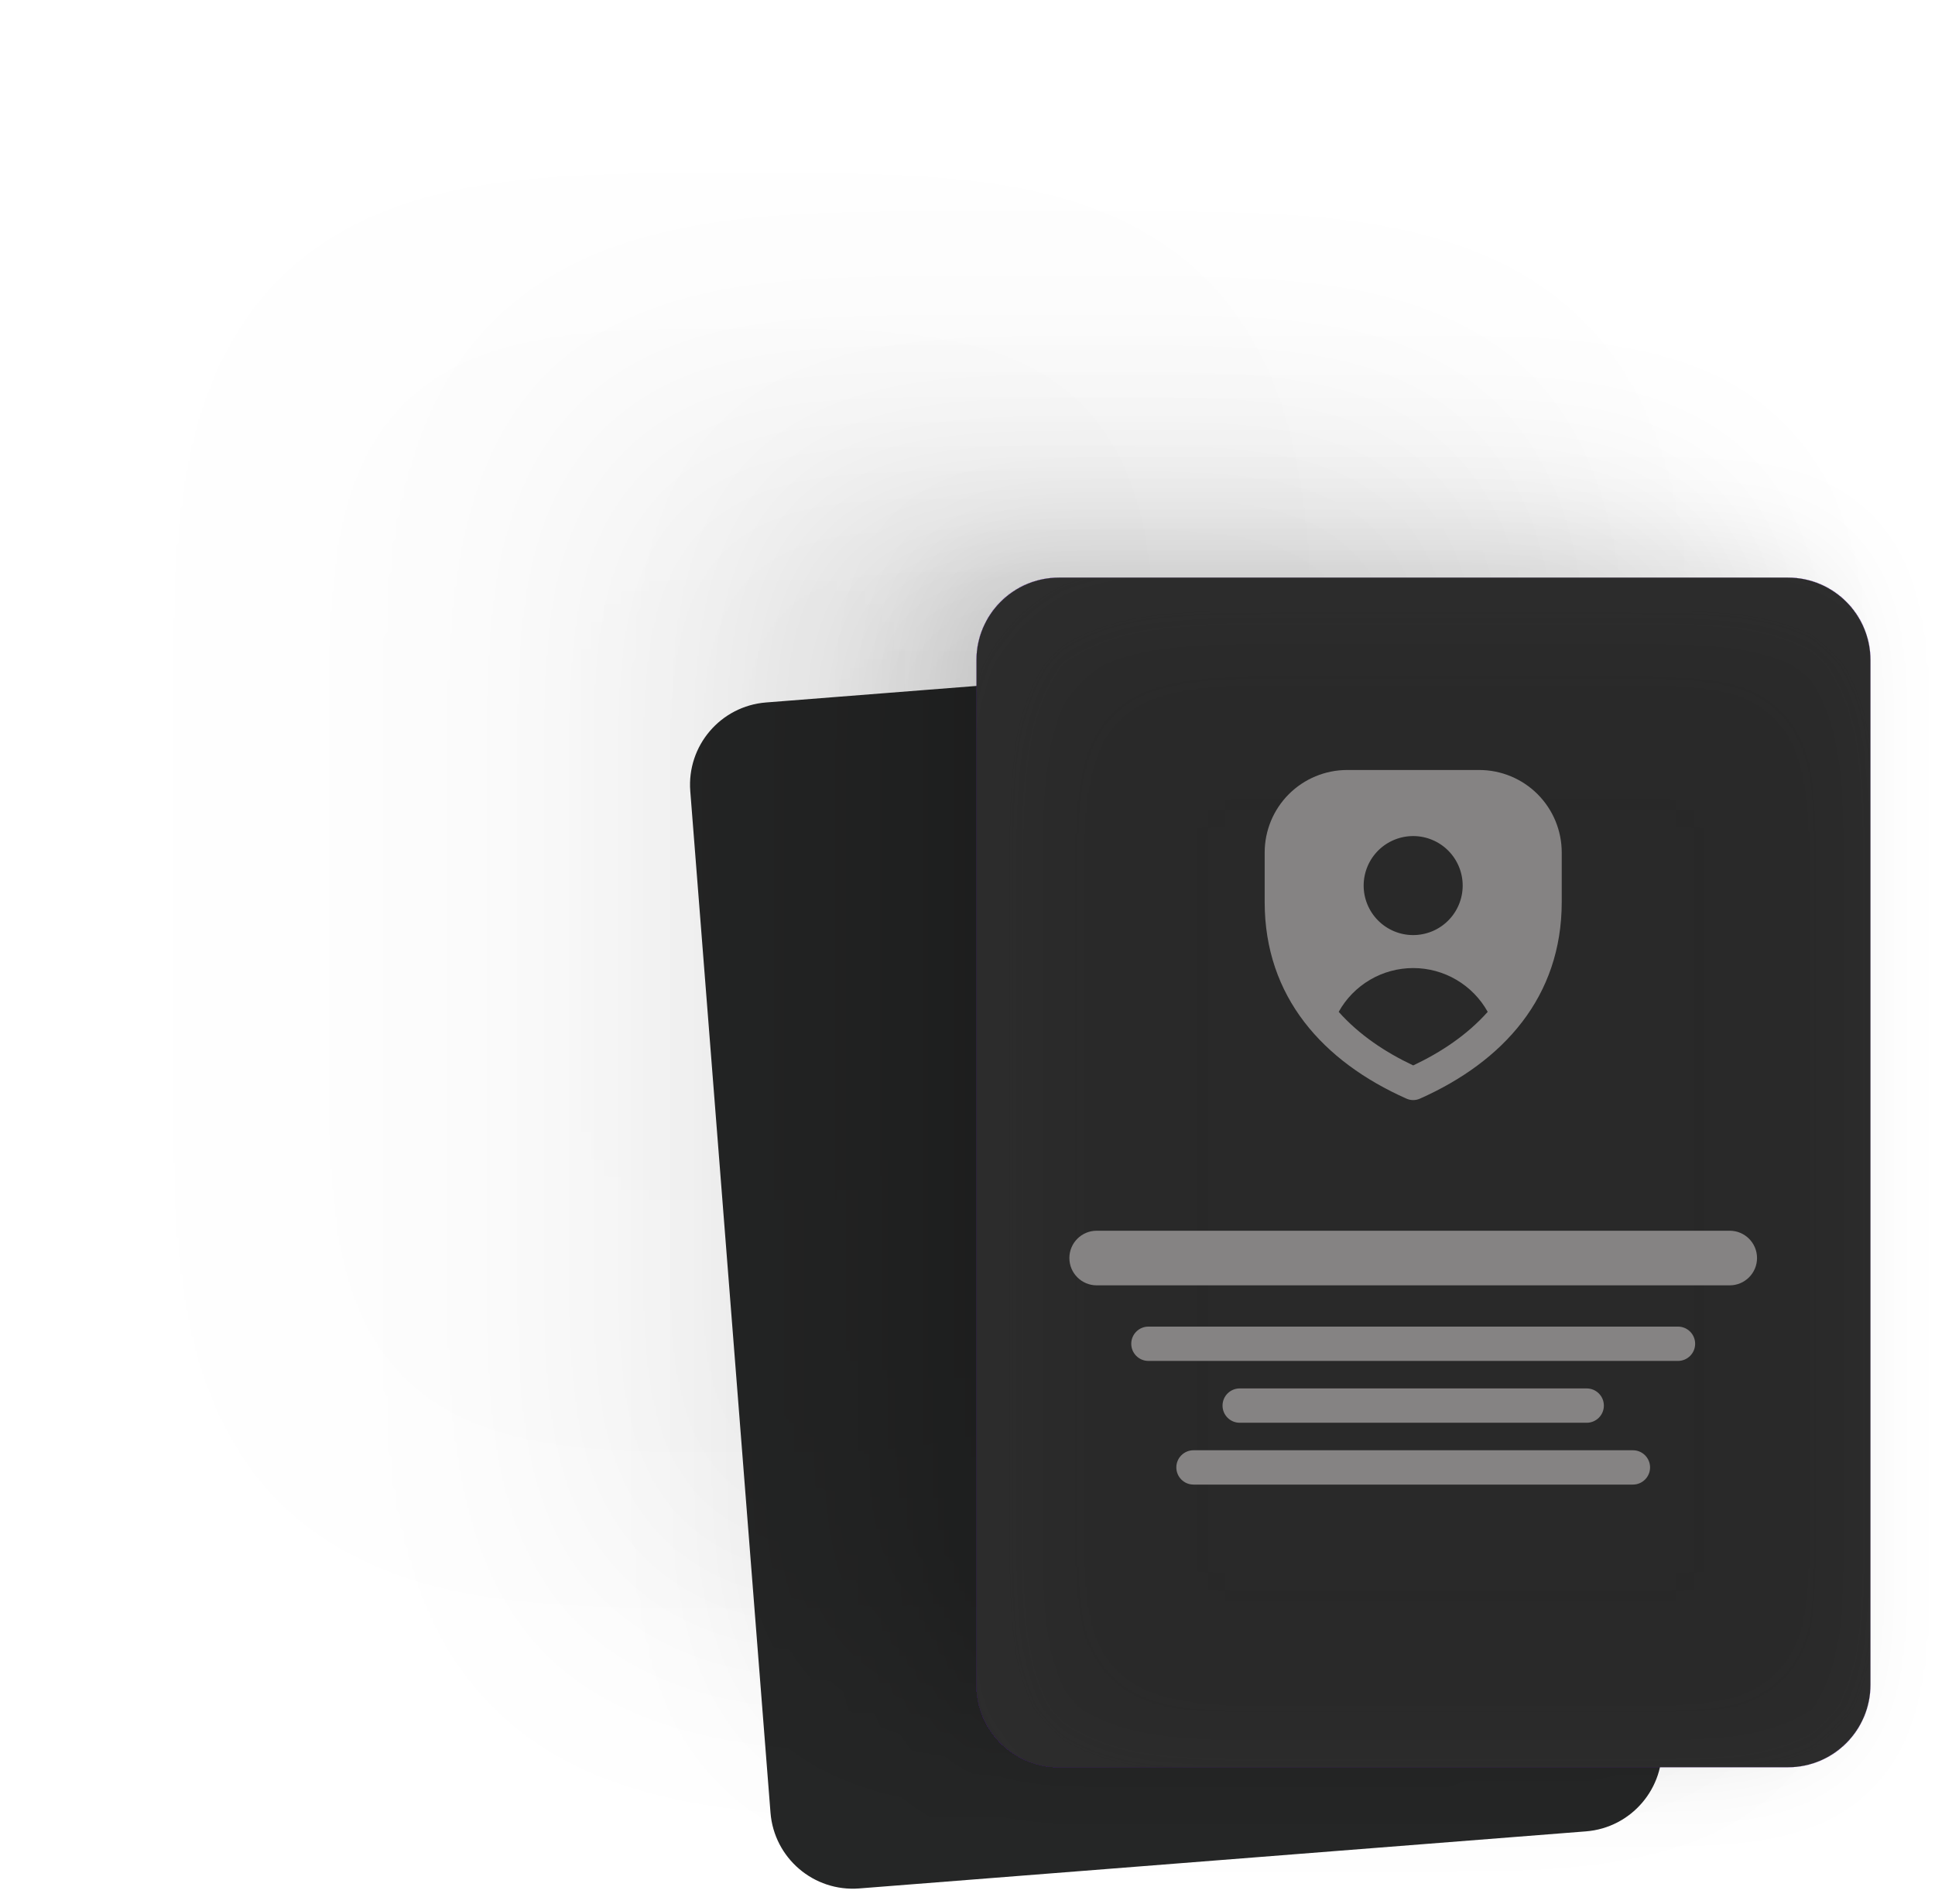
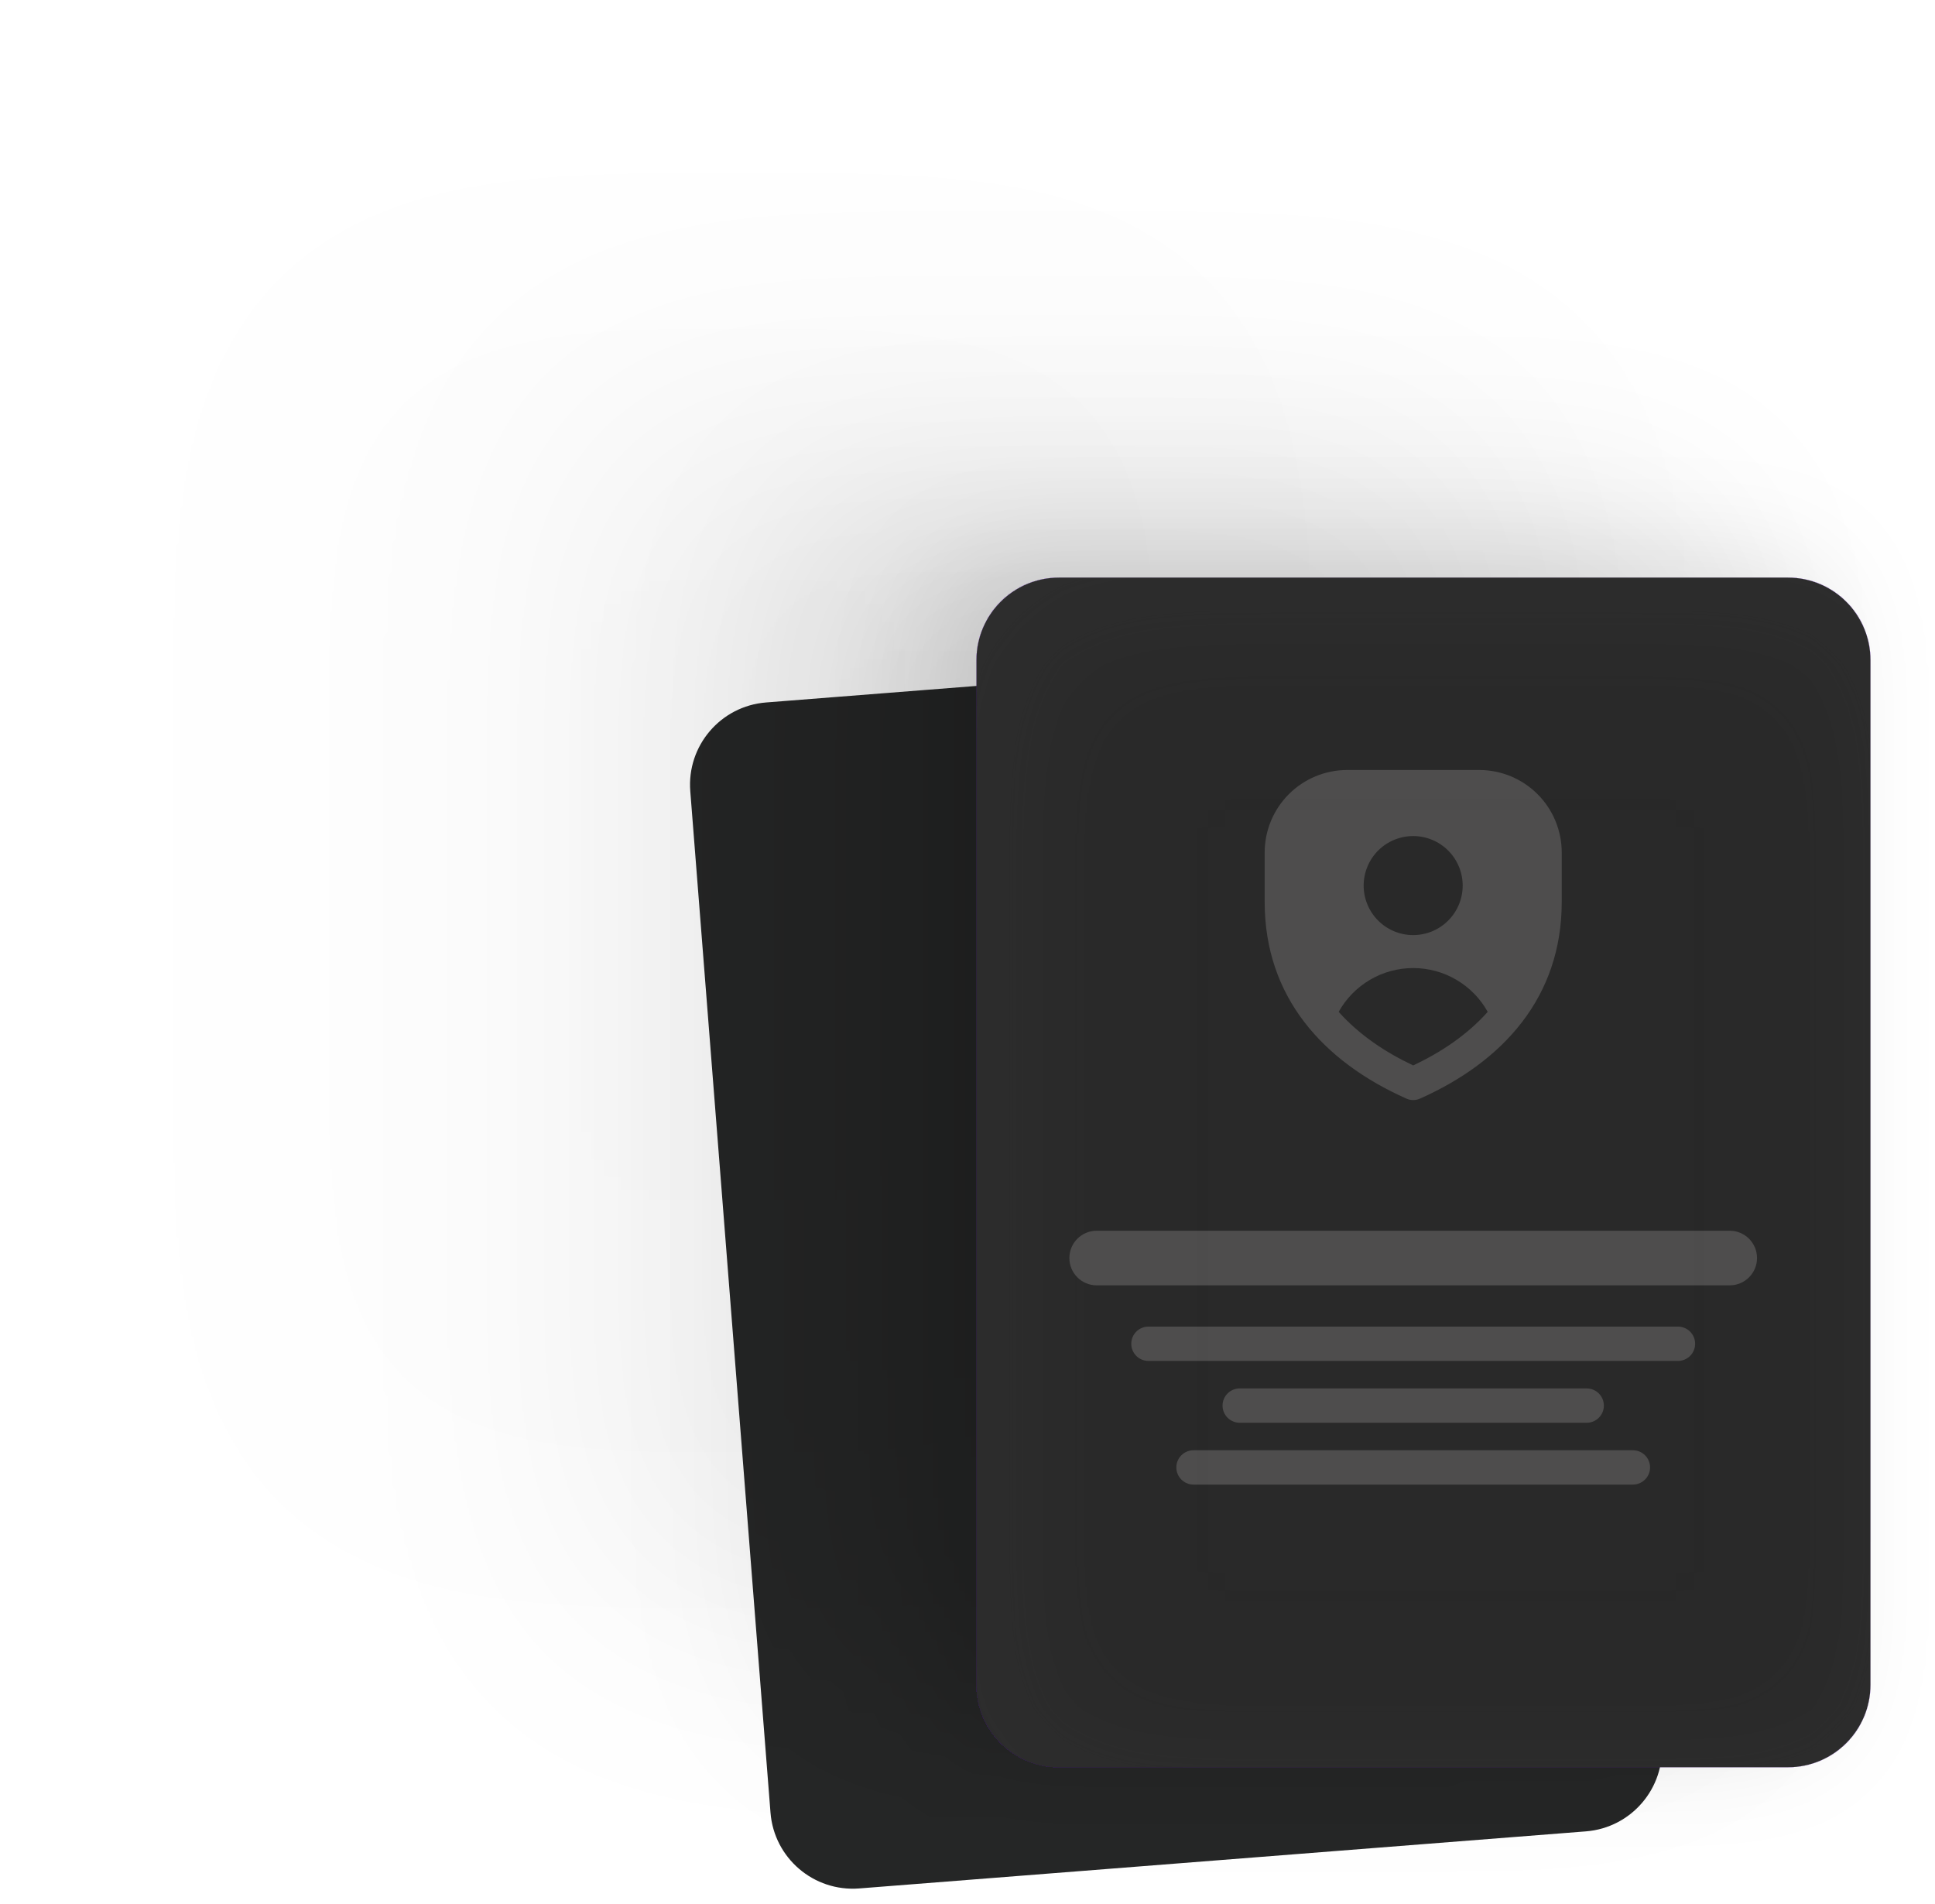
<svg xmlns="http://www.w3.org/2000/svg" width="187" height="184" viewBox="0 0 187 184" fill="none">
  <rect x="66.085" y="68.512" width="86.393" height="114.969" rx="7.975" transform="rotate(-4.49017 66.0854 68.5122)" fill="#252626" />
  <g filter="url(#filter0_dddd_11297_251433)">
    <g filter="url(#filter1_i_11297_251433)">
      <rect x="94.368" y="55.823" width="86.393" height="114.969" rx="7.975" fill="#292929" />
    </g>
-     <path d="M122.219 87.175V82.39C122.219 80.275 123.059 78.247 124.554 76.751C126.05 75.256 128.078 74.415 130.193 74.415H142.953C145.068 74.415 147.096 75.256 148.592 76.751C150.087 78.247 150.927 80.275 150.927 82.39V87.175C150.926 96.338 145.294 102.587 137.221 106.177C137.017 106.268 136.796 106.315 136.573 106.315C136.35 106.315 136.129 106.268 135.925 106.177C127.852 102.587 122.22 96.338 122.219 87.175ZM132.165 83.717C131.919 84.296 131.79 84.918 131.785 85.547C131.78 86.175 131.899 86.799 132.136 87.382C132.372 87.965 132.721 88.495 133.162 88.943C133.603 89.391 134.129 89.747 134.708 89.992C135.287 90.237 135.909 90.365 136.538 90.369C137.167 90.373 137.79 90.254 138.373 90.017C138.955 89.78 139.485 89.43 139.932 88.989C140.38 88.547 140.736 88.021 140.98 87.441C141.472 86.273 141.48 84.957 141.002 83.782C140.525 82.607 139.6 81.67 138.432 81.177C137.264 80.683 135.948 80.674 134.773 81.15C133.597 81.626 132.659 82.55 132.165 83.717ZM129.372 97.788C131.358 100.017 133.885 101.697 136.573 102.965C139.26 101.697 141.788 100.017 143.774 97.788C143.06 96.505 142.015 95.436 140.749 94.692C139.483 93.948 138.041 93.556 136.573 93.556C135.104 93.556 133.663 93.948 132.397 94.692C131.131 95.436 130.086 96.505 129.372 97.788Z" fill="#858383" />
-     <rect x="103.345" y="118.941" width="66.456" height="5.278" rx="2.639" fill="#858383" />
-     <rect x="109.326" y="128.207" width="54.494" height="3.317" rx="1.658" fill="#858383" />
-     <rect x="118.147" y="134.182" width="36.852" height="3.317" rx="1.658" fill="#858383" />
-     <rect x="113.682" y="140.157" width="45.782" height="3.317" rx="1.658" fill="#858383" />
+     <path d="M122.219 87.175V82.39C122.219 80.275 123.059 78.247 124.554 76.751C126.05 75.256 128.078 74.415 130.193 74.415H142.953C145.068 74.415 147.096 75.256 148.592 76.751C150.087 78.247 150.927 80.275 150.927 82.39V87.175C150.926 96.338 145.294 102.587 137.221 106.177C137.017 106.268 136.796 106.315 136.573 106.315C136.35 106.315 136.129 106.268 135.925 106.177C127.852 102.587 122.22 96.338 122.219 87.175ZM132.165 83.717C131.919 84.296 131.79 84.918 131.785 85.547C131.78 86.175 131.899 86.799 132.136 87.382C132.372 87.965 132.721 88.495 133.162 88.943C133.603 89.391 134.129 89.747 134.708 89.992C135.287 90.237 135.909 90.365 136.538 90.369C137.167 90.373 137.79 90.254 138.373 90.017C138.955 89.78 139.485 89.43 139.932 88.989C140.38 88.547 140.736 88.021 140.98 87.441C141.472 86.273 141.48 84.957 141.002 83.782C140.525 82.607 139.6 81.67 138.432 81.177C137.264 80.683 135.948 80.674 134.773 81.15C133.597 81.626 132.659 82.55 132.165 83.717ZM129.372 97.788C131.358 100.017 133.885 101.697 136.573 102.965C139.26 101.697 141.788 100.017 143.774 97.788C143.06 96.505 142.015 95.436 140.749 94.692C139.483 93.948 138.041 93.556 136.573 93.556C135.104 93.556 133.663 93.948 132.397 94.692C131.131 95.436 130.086 96.505 129.372 97.788Z" fill="#858383" fill-opacity="0.4" />
+     <rect x="103.345" y="118.941" width="66.456" height="5.278" rx="2.639" fill="#858383" fill-opacity="0.4" />
+     <rect x="109.326" y="128.207" width="54.494" height="3.317" rx="1.658" fill="#858383" fill-opacity="0.4" />
+     <rect x="118.147" y="134.182" width="36.852" height="3.317" rx="1.658" fill="#858383" fill-opacity="0.4" />
+     <rect x="113.682" y="140.157" width="45.782" height="3.317" rx="1.658" fill="#858383" fill-opacity="0.4" />
  </g>
  <defs>
    <filter id="filter0_dddd_11297_251433" x="8.7738e-05" y="1.52588e-05" width="186.742" height="182.09" filterUnits="userSpaceOnUse" color-interpolation-filters="sRGB">
      <feFlood flood-opacity="0" result="BackgroundImageFix" />
      <feColorMatrix in="SourceAlpha" type="matrix" values="0 0 0 0 0 0 0 0 0 0 0 0 0 0 0 0 0 0 127 0" result="hardAlpha" />
      <feOffset dx="-3.987" dy="-1.994" />
      <feGaussianBlur stdDeviation="4.984" />
      <feColorMatrix type="matrix" values="0 0 0 0 0 0 0 0 0 0 0 0 0 0 0 0 0 0 0.1 0" />
      <feBlend mode="normal" in2="BackgroundImageFix" result="effect1_dropShadow_11297_251433" />
      <feColorMatrix in="SourceAlpha" type="matrix" values="0 0 0 0 0 0 0 0 0 0 0 0 0 0 0 0 0 0 127 0" result="hardAlpha" />
      <feOffset dx="-16.614" dy="-6.646" />
      <feGaussianBlur stdDeviation="8.972" />
      <feColorMatrix type="matrix" values="0 0 0 0 0 0 0 0 0 0 0 0 0 0 0 0 0 0 0.09 0" />
      <feBlend mode="normal" in2="effect1_dropShadow_11297_251433" result="effect2_dropShadow_11297_251433" />
      <feColorMatrix in="SourceAlpha" type="matrix" values="0 0 0 0 0 0 0 0 0 0 0 0 0 0 0 0 0 0 127 0" result="hardAlpha" />
      <feOffset dx="-37.215" dy="-15.285" />
      <feGaussianBlur stdDeviation="11.962" />
      <feColorMatrix type="matrix" values="0 0 0 0 0 0 0 0 0 0 0 0 0 0 0 0 0 0 0.05 0" />
      <feBlend mode="normal" in2="effect2_dropShadow_11297_251433" result="effect3_dropShadow_11297_251433" />
      <feColorMatrix in="SourceAlpha" type="matrix" values="0 0 0 0 0 0 0 0 0 0 0 0 0 0 0 0 0 0 127 0" result="hardAlpha" />
      <feOffset dx="-65.792" dy="-27.247" />
      <feGaussianBlur stdDeviation="14.288" />
      <feColorMatrix type="matrix" values="0 0 0 0 0 0 0 0 0 0 0 0 0 0 0 0 0 0 0.01 0" />
      <feBlend mode="normal" in2="effect3_dropShadow_11297_251433" result="effect4_dropShadow_11297_251433" />
      <feBlend mode="normal" in="SourceGraphic" in2="effect4_dropShadow_11297_251433" result="shape" />
    </filter>
    <filter id="filter1_i_11297_251433" x="94.368" y="55.823" width="89.051" height="117.627" filterUnits="userSpaceOnUse" color-interpolation-filters="sRGB">
      <feFlood flood-opacity="0" result="BackgroundImageFix" />
      <feBlend mode="normal" in="SourceGraphic" in2="BackgroundImageFix" result="shape" />
      <feColorMatrix in="SourceAlpha" type="matrix" values="0 0 0 0 0 0 0 0 0 0 0 0 0 0 0 0 0 0 127 0" result="hardAlpha" />
      <feOffset dx="2.658" dy="2.658" />
      <feGaussianBlur stdDeviation="8.972" />
      <feComposite in2="hardAlpha" operator="arithmetic" k2="-1" k3="1" />
      <feColorMatrix type="matrix" values="0 0 0 0 0.424 0 0 0 0 0.02 0 0 0 0 0.906 0 0 0 0.25 0" />
      <feBlend mode="luminosity" in2="shape" result="effect1_innerShadow_11297_251433" />
    </filter>
  </defs>
</svg>
